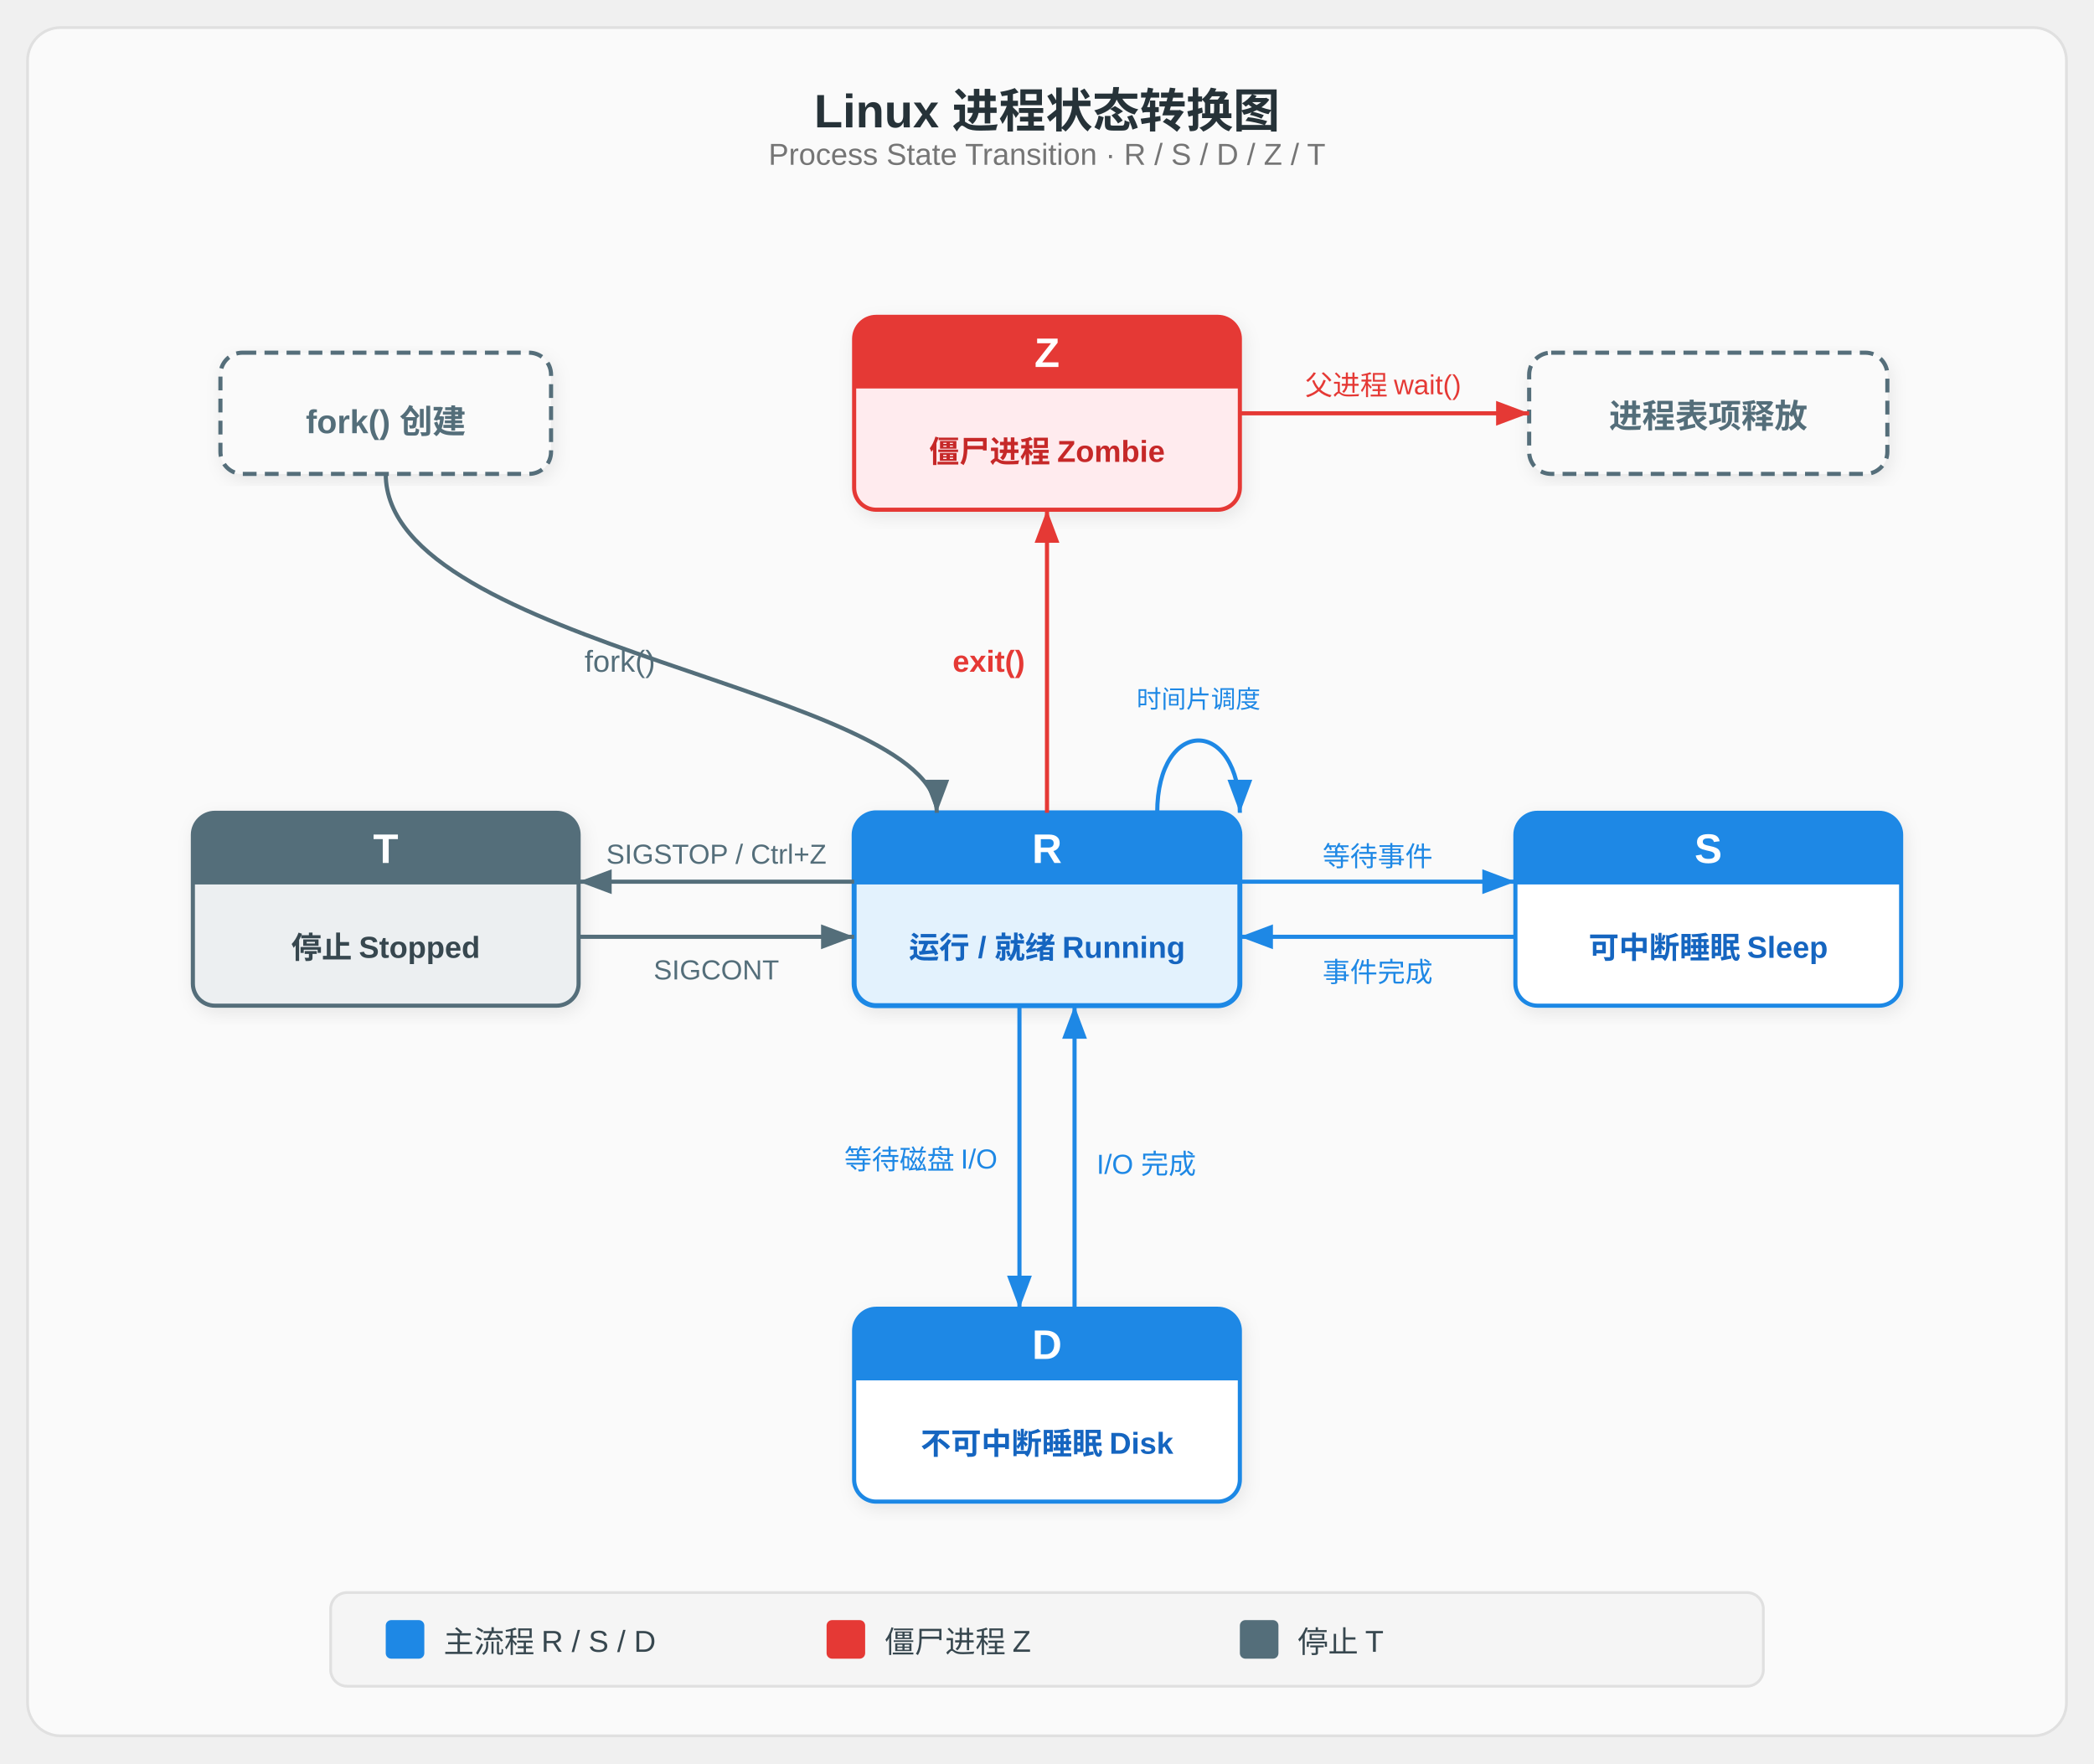
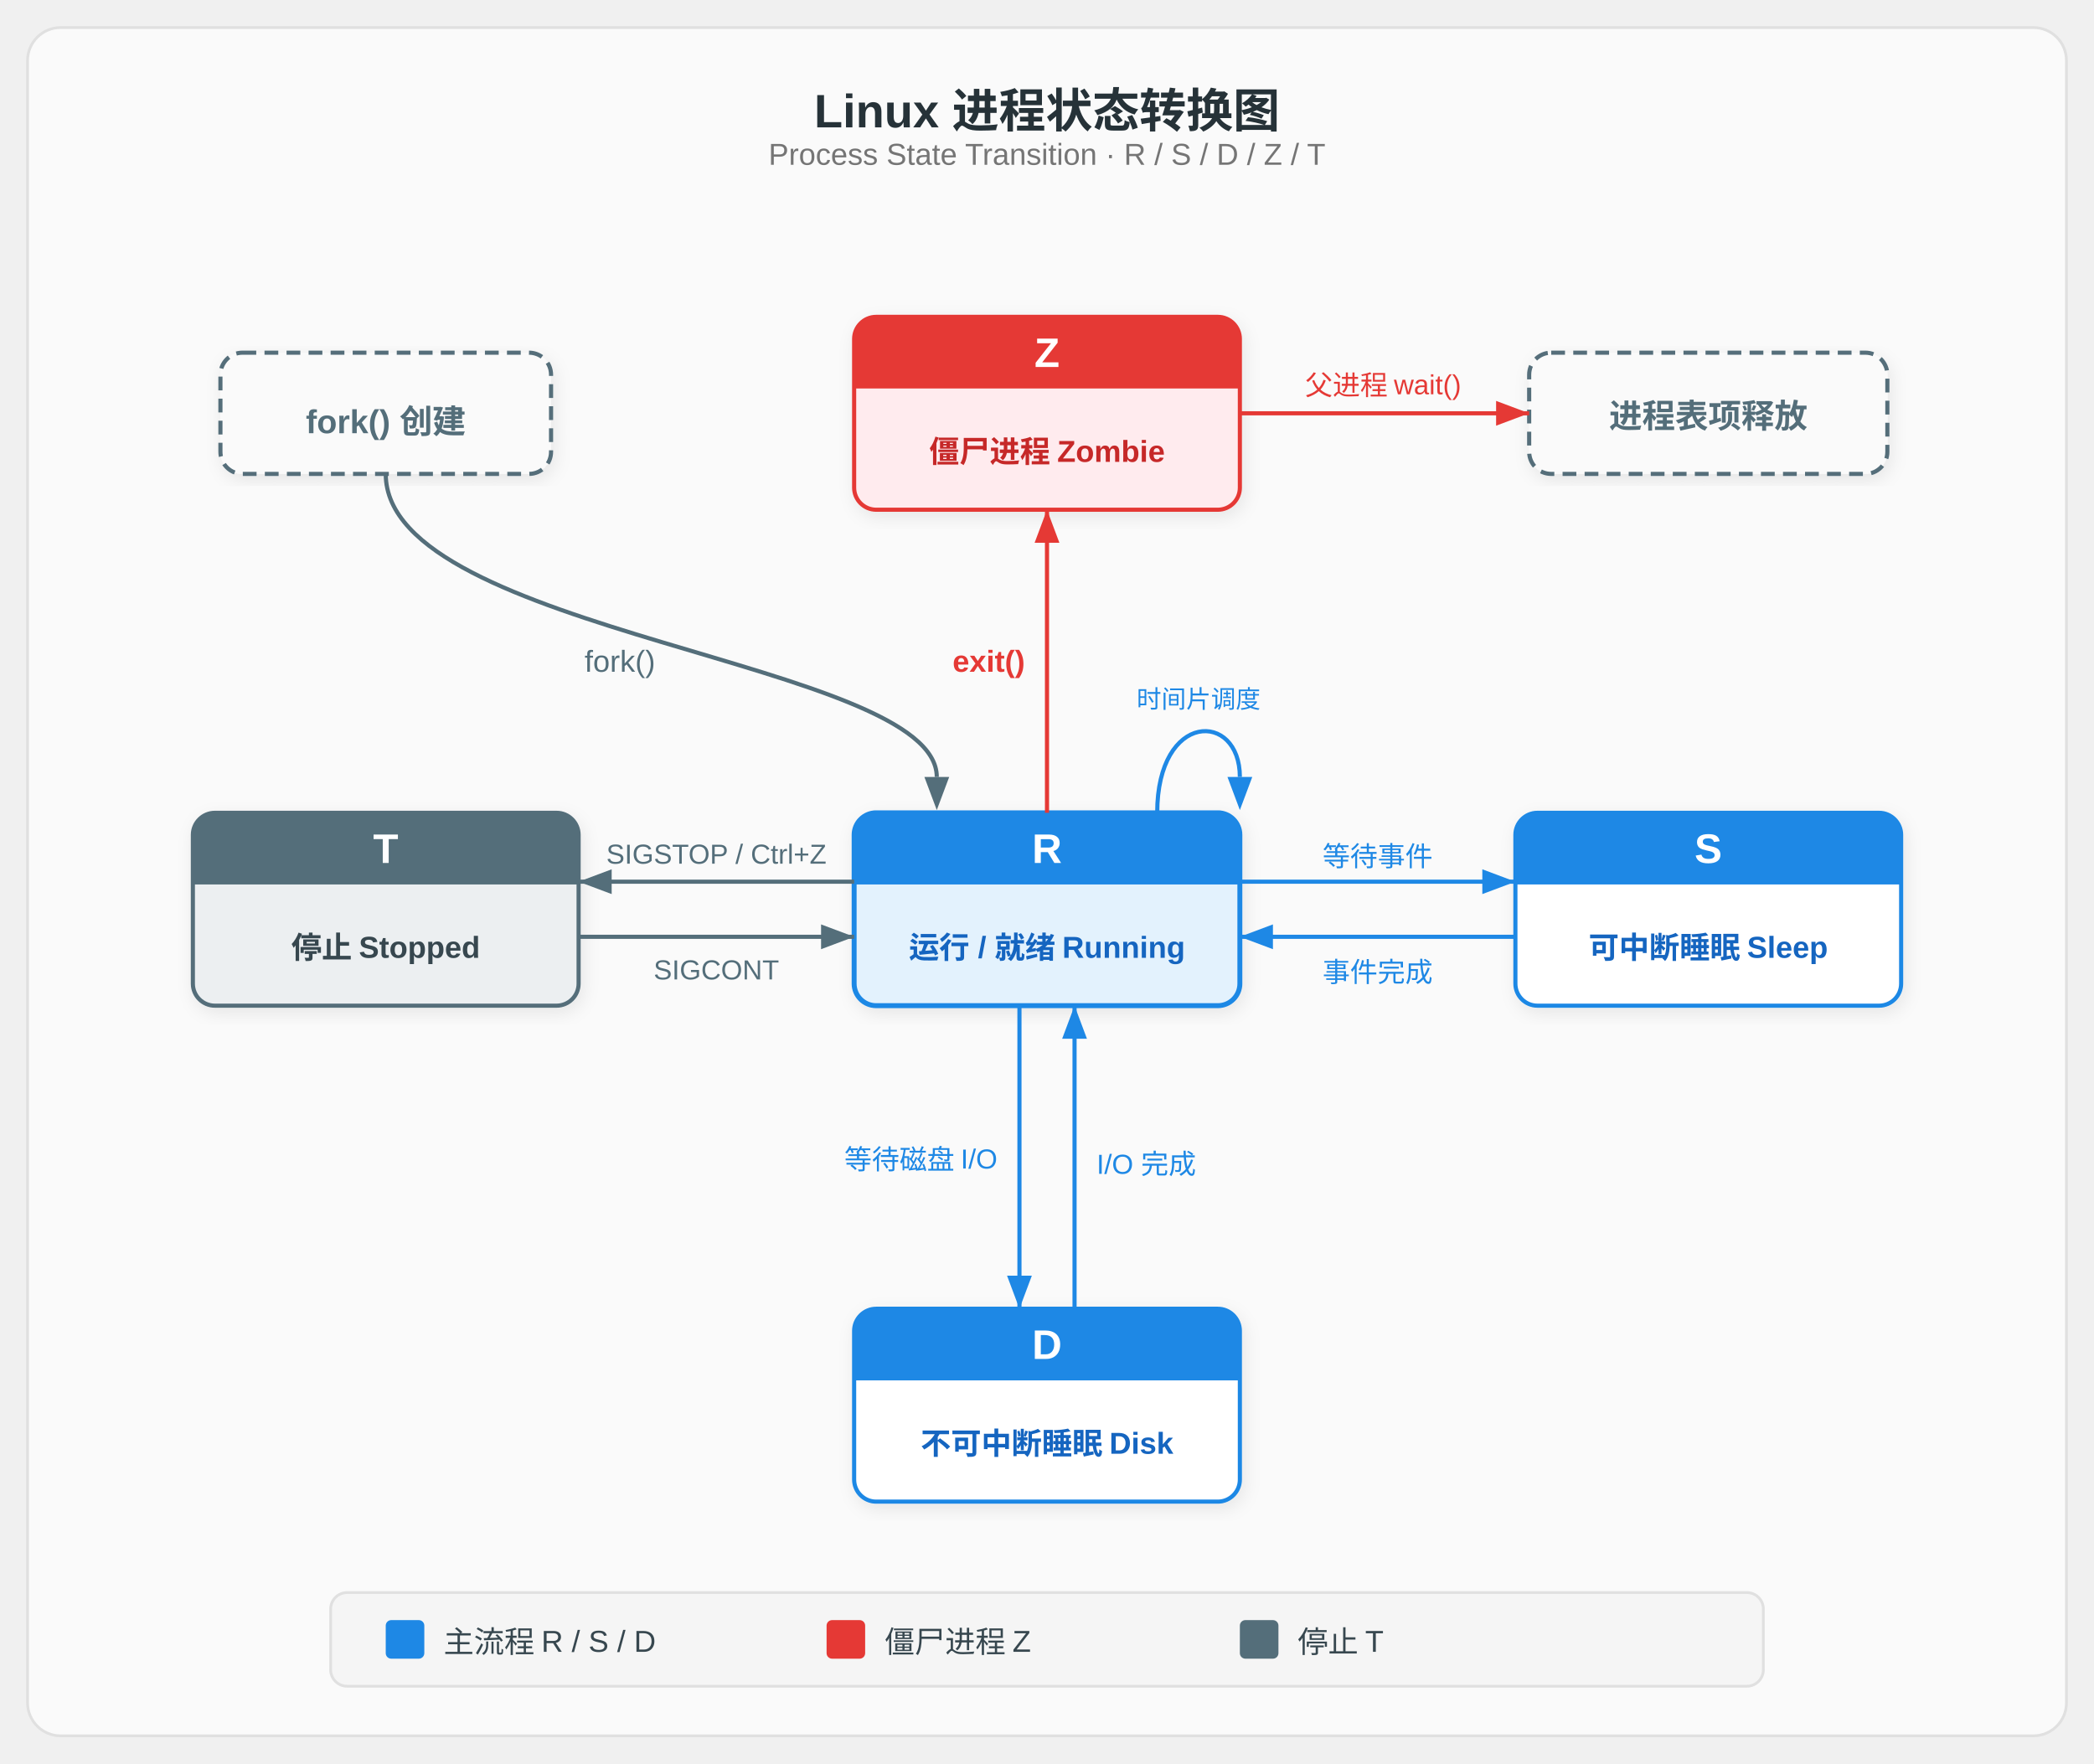
<svg xmlns="http://www.w3.org/2000/svg" viewBox="0 0 760 640" font-family="'Segoe UI',Arial,sans-serif">
  <defs>
    <filter id="s1">
      <feDropShadow dx="1" dy="2" flood-color="#000" flood-opacity="0.08" stdDeviation="3" />
    </filter>
    <marker id="ahb" markerWidth="8" markerHeight="6" refX="8" refY="3" orient="auto">
      <path d="M0,0 L8,3 L0,6Z" fill="#1E88E5" />
    </marker>
+     <marker id="ahb2" markerWidth="8" markerHeight="6" refX="0" refY="3" orient="auto">
+       <path d="M0,0 L8,3 L0,6Z" fill="#1E88E5" />
+     </marker>
    <marker id="ahr" markerWidth="8" markerHeight="6" refX="8" refY="3" orient="auto">
      <path d="M0,0 L8,3 L0,6Z" fill="#E53935" />
    </marker>
    <marker id="ahg" markerWidth="8" markerHeight="6" refX="8" refY="3" orient="auto">
+       <path d="M0,0 L8,3 L0,6Z" fill="#546E7A" />
+     </marker>
+     <marker id="ahg2" markerWidth="8" markerHeight="6" refX="0" refY="3" orient="auto">
      <path d="M0,0 L8,3 L0,6Z" fill="#546E7A" />
    </marker>
  </defs>
  <rect x="10" y="10" width="740" height="620" rx="12" fill="#FAFAFA" stroke="#E0E0E0" stroke-width="1" />
  <text x="380" y="36" text-anchor="middle" dominant-baseline="central" font-size="17" font-weight="bold" fill="#263238">Linux 进程状态转换图</text>
  <text x="380" y="56" text-anchor="middle" dominant-baseline="central" font-size="11" fill="#757575">Process State Transition · R / S / D / Z / T</text>
  <rect x="80" y="128" width="120" height="44" rx="8" fill="#FAFAFA" stroke="#546E7A" stroke-width="1.5" stroke-dasharray="5,3" filter="url(#s1)" />
  <text x="140" y="150" text-anchor="middle" dominant-baseline="central" font-size="12" font-weight="600" fill="#546E7A">fork() 创建</text>
  <rect x="555" y="128" width="130" height="44" rx="8" fill="#FAFAFA" stroke="#546E7A" stroke-width="1.5" stroke-dasharray="5,3" filter="url(#s1)" />
  <text x="620" y="150" text-anchor="middle" dominant-baseline="central" font-size="12" font-weight="600" fill="#546E7A">进程表项释放</text>
  <rect x="310" y="115" width="140" height="70" rx="8" fill="#FFEBEE" stroke="#E53935" stroke-width="1.5" filter="url(#s1)" />
  <path d="M318,115 H442 Q450,115 450,123 V141 H310 V123 Q310,115 318,115 Z" fill="#E53935" />
  <text x="380" y="128" text-anchor="middle" dominant-baseline="central" font-size="15" font-weight="bold" fill="#FFFFFF">Z</text>
  <text x="380" y="163" text-anchor="middle" dominant-baseline="central" font-size="11" font-weight="600" fill="#C62828">僵尸进程 Zombie</text>
  <rect x="70" y="295" width="140" height="70" rx="8" fill="#ECEFF1" stroke="#546E7A" stroke-width="1.5" filter="url(#s1)" />
  <path d="M78,295 H202 Q210,295 210,303 V321 H70 V303 Q70,295 78,295 Z" fill="#546E7A" />
  <text x="140" y="308" text-anchor="middle" dominant-baseline="central" font-size="15" font-weight="bold" fill="#FFFFFF">T</text>
  <text x="140" y="343" text-anchor="middle" dominant-baseline="central" font-size="11" font-weight="600" fill="#37474F">停止 Stopped</text>
  <rect x="310" y="295" width="140" height="70" rx="8" fill="#E3F2FD" stroke="#1E88E5" stroke-width="1.8" filter="url(#s1)" />
  <path d="M318,295 H442 Q450,295 450,303 V321 H310 V303 Q310,295 318,295 Z" fill="#1E88E5" />
  <text x="380" y="308" text-anchor="middle" dominant-baseline="central" font-size="15" font-weight="bold" fill="#FFFFFF">R</text>
  <text x="380" y="343" text-anchor="middle" dominant-baseline="central" font-size="11" font-weight="600" fill="#1565C0">运行 / 就绪 Running</text>
  <rect x="550" y="295" width="140" height="70" rx="8" fill="#FFFFFF" stroke="#1E88E5" stroke-width="1.5" filter="url(#s1)" />
  <path d="M558,295 H682 Q690,295 690,303 V321 H550 V303 Q550,295 558,295 Z" fill="#1E88E5" />
  <text x="620" y="308" text-anchor="middle" dominant-baseline="central" font-size="15" font-weight="bold" fill="#FFFFFF">S</text>
  <text x="620" y="343" text-anchor="middle" dominant-baseline="central" font-size="11" font-weight="600" fill="#1565C0">可中断睡眠 Sleep</text>
  <rect x="310" y="475" width="140" height="70" rx="8" fill="#FFFFFF" stroke="#1E88E5" stroke-width="1.5" filter="url(#s1)" />
  <path d="M318,475 H442 Q450,475 450,483 V501 H310 V483 Q310,475 318,475 Z" fill="#1E88E5" />
  <text x="380" y="488" text-anchor="middle" dominant-baseline="central" font-size="15" font-weight="bold" fill="#FFFFFF">D</text>
  <text x="380" y="523" text-anchor="middle" dominant-baseline="central" font-size="11" font-weight="600" fill="#1565C0">不可中断睡眠 Disk</text>
-   <path d="M140,172 C140,235 340,250 340,295" fill="none" stroke="#546E7A" stroke-width="1.5" marker-end="url(#ahg)" />
+   <path d="M140,172 C140,230 340,240 340,282" fill="none" stroke="#546E7A" stroke-width="1.5" marker-end="url(#ahg2)" />
  <text x="225" y="240" text-anchor="middle" dominant-baseline="central" font-size="11" fill="#546E7A">fork()</text>
  <path d="M380,295 L380,185" fill="none" stroke="#E53935" stroke-width="1.5" marker-end="url(#ahr)" />
  <text x="372" y="240" text-anchor="end" dominant-baseline="central" font-size="11" font-weight="600" fill="#E53935">exit()</text>
  <path d="M450,150 L555,150" fill="none" stroke="#E53935" stroke-width="1.5" marker-end="url(#ahr)" />
  <text x="502" y="139" text-anchor="middle" dominant-baseline="central" font-size="10" fill="#E53935">父进程 wait()</text>
-   <path d="M420,295 C420,260 450,260 450,295" fill="none" stroke="#1E88E5" stroke-width="1.5" marker-end="url(#ahb)" />
+   <path d="M420,295 C420,258 450,258 450,282" fill="none" stroke="#1E88E5" stroke-width="1.5" marker-end="url(#ahb2)" />
  <text x="435" y="253" text-anchor="middle" dominant-baseline="central" font-size="9" fill="#1E88E5">时间片调度</text>
  <path d="M450,320 L550,320" fill="none" stroke="#1E88E5" stroke-width="1.5" marker-end="url(#ahb)" />
  <text x="500" y="310" text-anchor="middle" dominant-baseline="central" font-size="10" fill="#1E88E5">等待事件</text>
  <path d="M550,340 L450,340" fill="none" stroke="#1E88E5" stroke-width="1.5" marker-end="url(#ahb)" />
  <text x="500" y="352" text-anchor="middle" dominant-baseline="central" font-size="10" fill="#1E88E5">事件完成</text>
  <path d="M370,365 L370,475" fill="none" stroke="#1E88E5" stroke-width="1.5" marker-end="url(#ahb)" />
  <text x="362" y="420" text-anchor="end" dominant-baseline="central" font-size="10" fill="#1E88E5">等待磁盘 I/O</text>
  <path d="M390,475 L390,365" fill="none" stroke="#1E88E5" stroke-width="1.5" marker-end="url(#ahb)" />
  <text x="398" y="420" text-anchor="start" dominant-baseline="central" font-size="10" fill="#1E88E5">I/O 完成</text>
  <path d="M310,320 L210,320" fill="none" stroke="#546E7A" stroke-width="1.5" marker-end="url(#ahg)" />
  <text x="260" y="310" text-anchor="middle" dominant-baseline="central" font-size="10" fill="#546E7A">SIGSTOP / Ctrl+Z</text>
  <path d="M210,340 L310,340" fill="none" stroke="#546E7A" stroke-width="1.5" marker-end="url(#ahg)" />
  <text x="260" y="352" text-anchor="middle" dominant-baseline="central" font-size="10" fill="#546E7A">SIGCONT</text>
  <rect x="120" y="578" width="520" height="34" rx="6" fill="#F5F5F5" stroke="#E0E0E0" stroke-width="1" />
  <rect x="140" y="588" width="14" height="14" rx="2" fill="#1E88E5" />
  <text x="161" y="595" text-anchor="start" dominant-baseline="central" font-size="11" fill="#37474F">主流程 R / S / D</text>
  <rect x="300" y="588" width="14" height="14" rx="2" fill="#E53935" />
  <text x="321" y="595" text-anchor="start" dominant-baseline="central" font-size="11" fill="#37474F">僵尸进程 Z</text>
  <rect x="450" y="588" width="14" height="14" rx="2" fill="#546E7A" />
  <text x="471" y="595" text-anchor="start" dominant-baseline="central" font-size="11" fill="#37474F">停止 T</text>
</svg>
